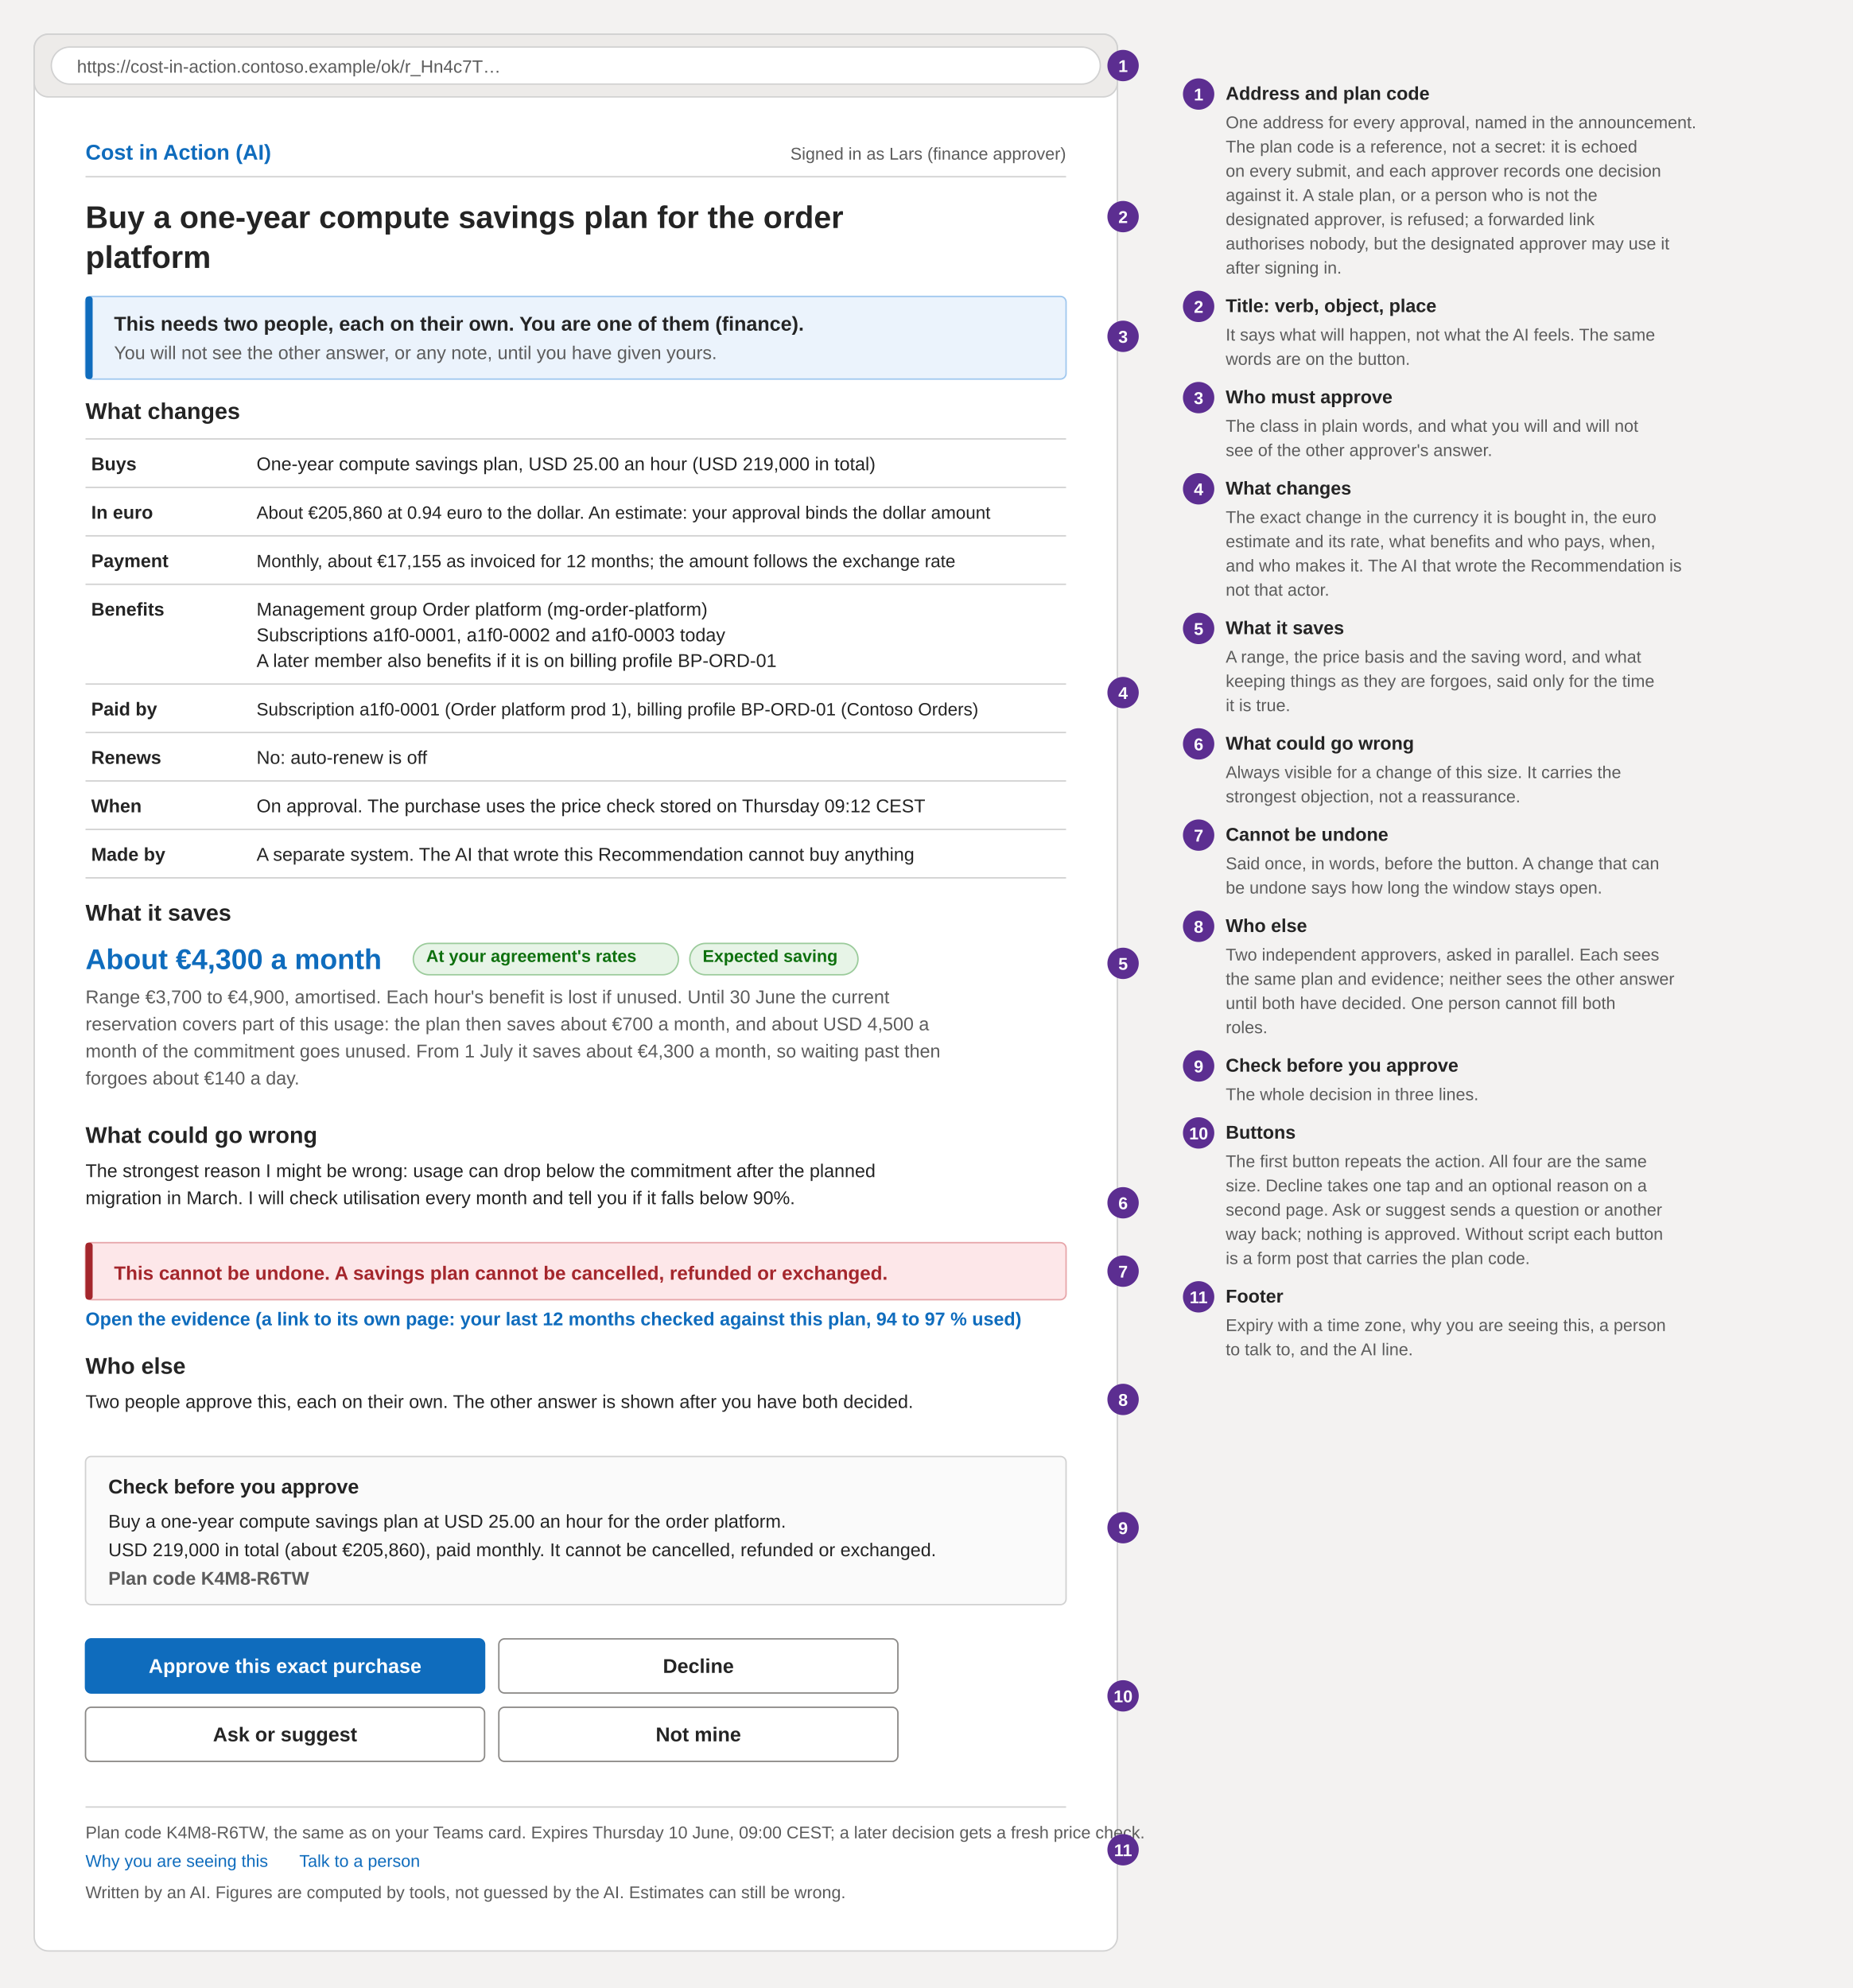
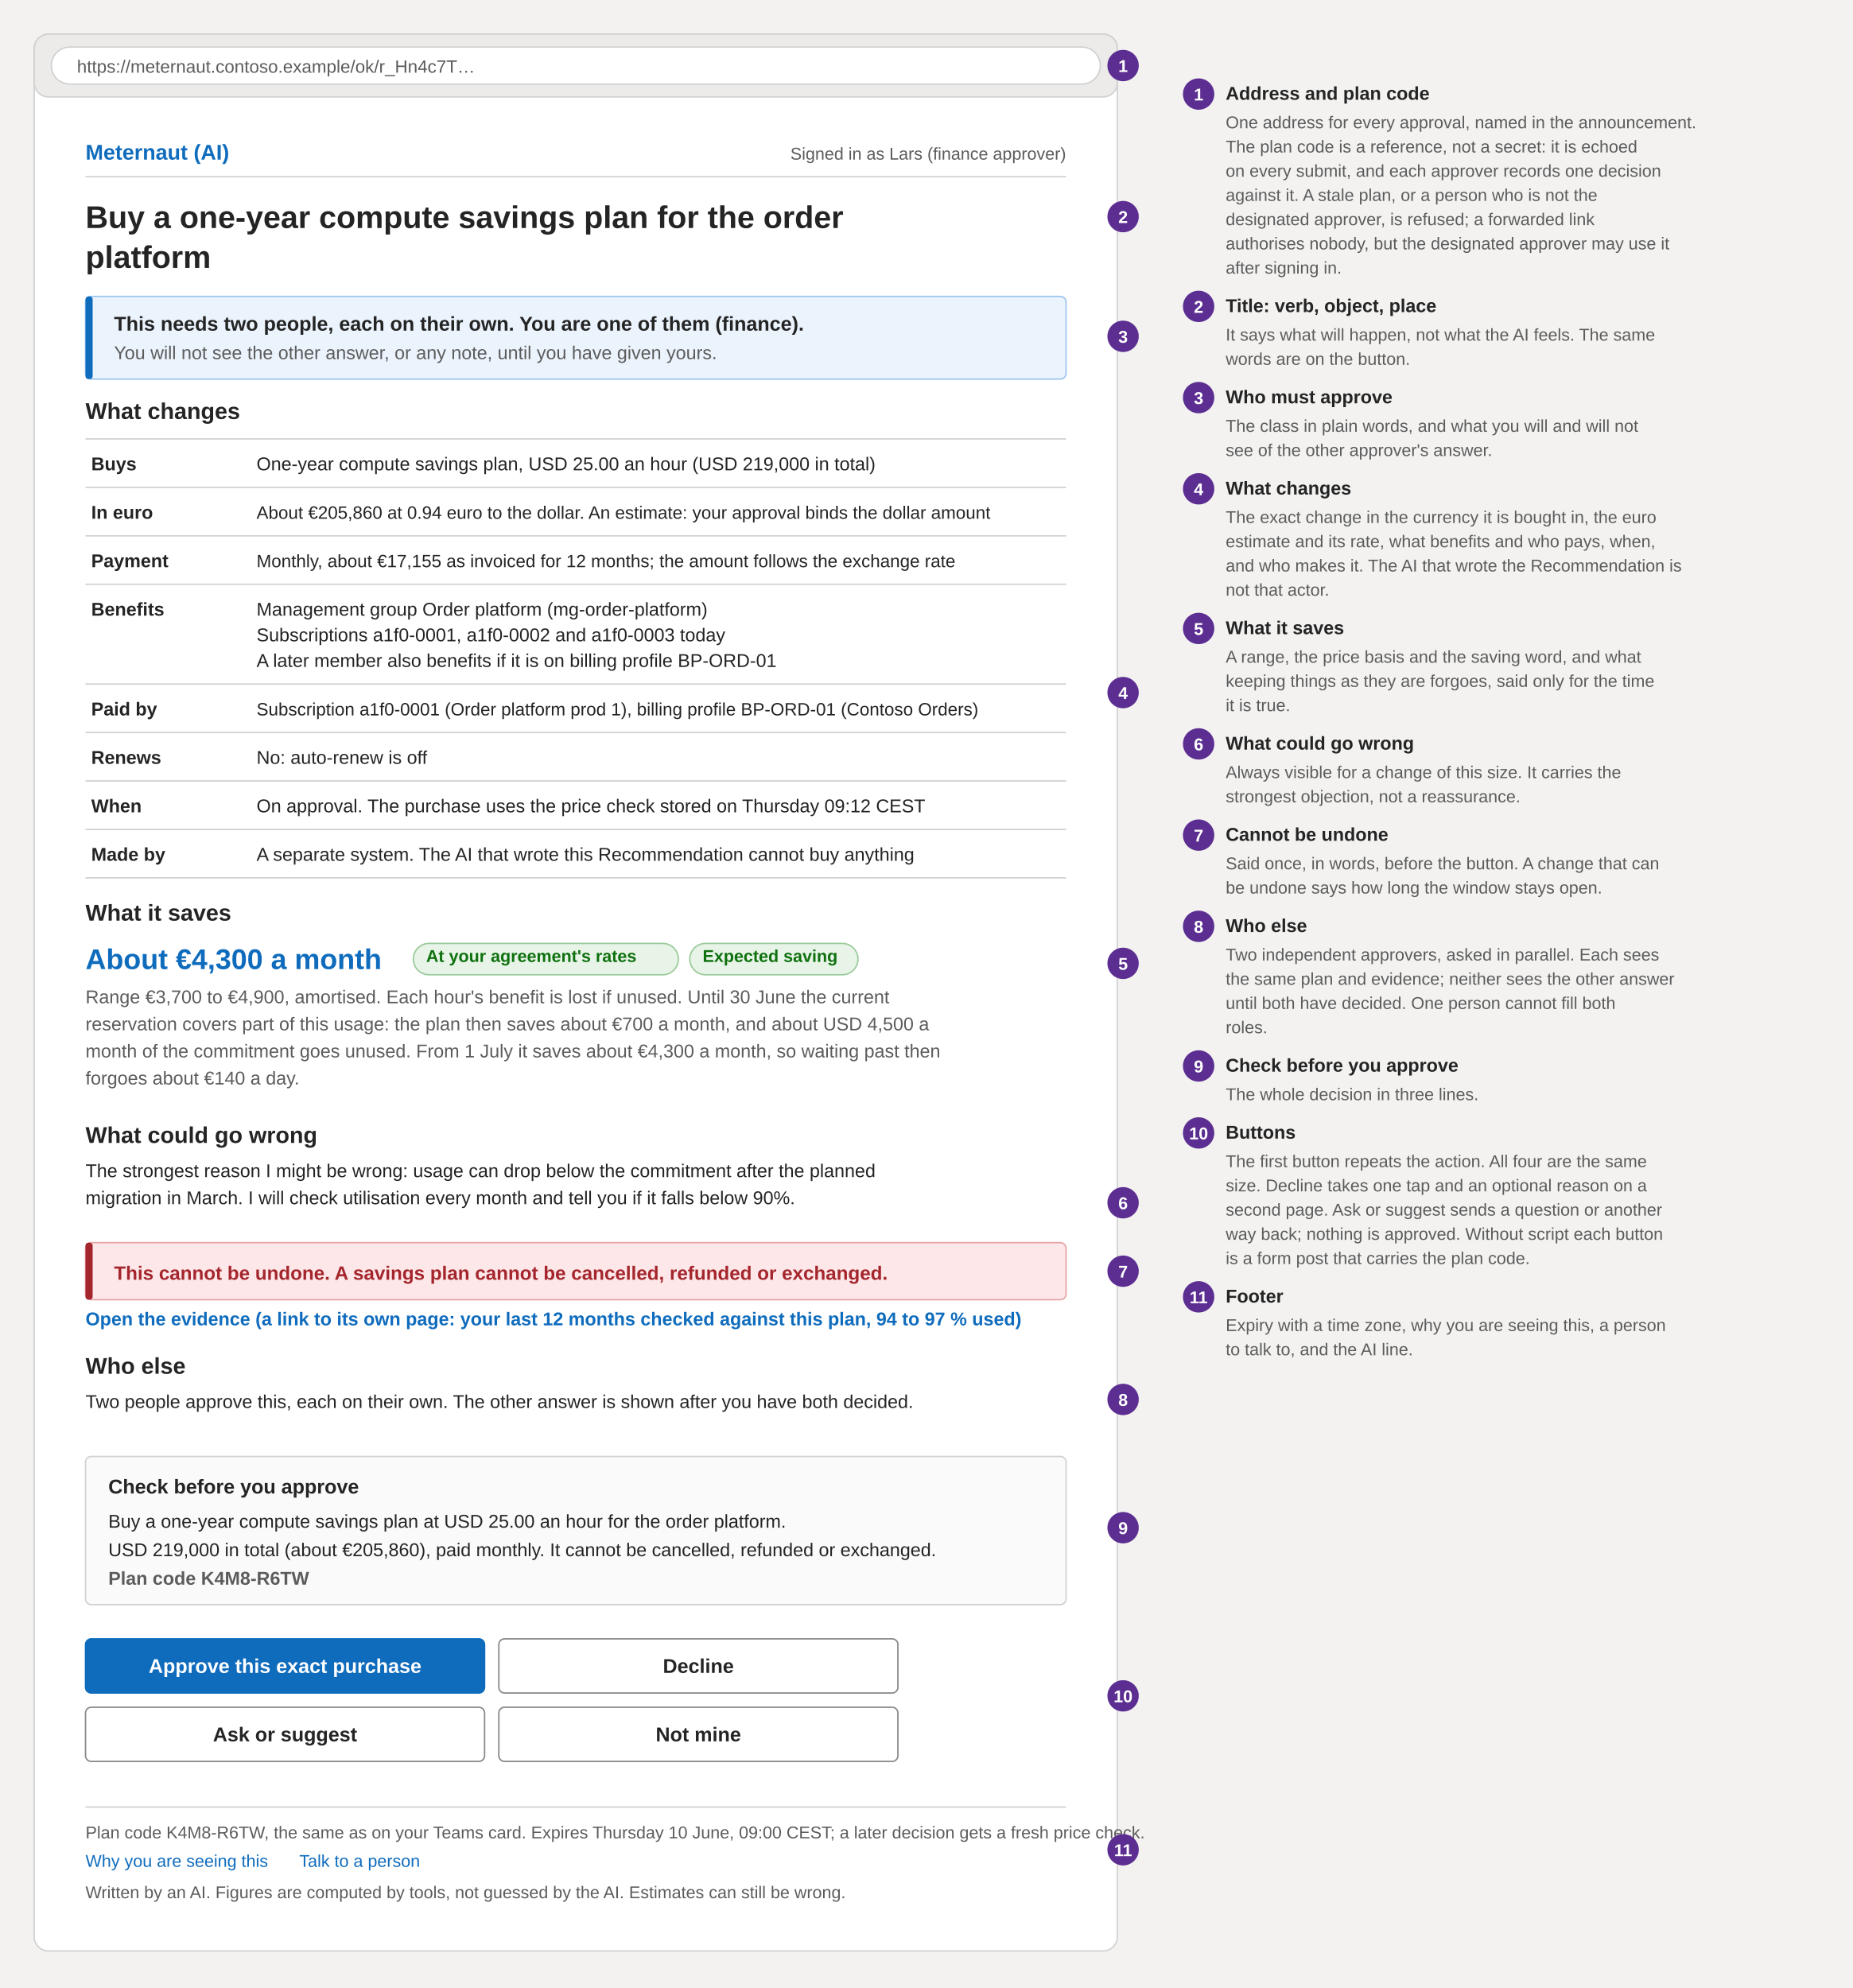
<svg xmlns="http://www.w3.org/2000/svg" viewBox="0 0 1300 1395" width="1300" height="1395" role="img" aria-labelledby="t d" font-family="Segoe UI, system-ui, -apple-system, Arial, sans-serif">
  <rect width="1300" height="1395" fill="#F3F2F1" />
  <rect x="24" y="24" width="760" height="1345" rx="10" fill="#FFFFFF" stroke="#D1D1D1" stroke-width="1" />
  <rect x="24" y="24" width="760" height="44" rx="10" fill="#EDEBE9" stroke="#D1D1D1" stroke-width="1" />
  <rect x="36" y="33" width="736" height="26" rx="13" fill="#FFFFFF" stroke="#D1D1D1" stroke-width="1" />
-   <text x="54" y="51" font-size="12.5" font-weight="400" fill="#5C5C5C" text-anchor="start">https://cost-in-action.contoso.example/ok/r_Hn4c7T…</text>
+   <text x="54" y="51" font-size="12.5" font-weight="400" fill="#5C5C5C" text-anchor="start">https://meternaut.contoso.example/ok/r_Hn4c7T…</text>
  <circle cx="788" cy="46" r="11" fill="#5C2E91" />
  <text x="788" y="50.5" font-size="12" font-weight="700" fill="#FFFFFF" text-anchor="middle">1</text>
-   <text x="60" y="112" font-size="15" font-weight="700" fill="#0F6CBD" text-anchor="start">Cost in Action (AI)</text>
+   <text x="60" y="112" font-size="15" font-weight="700" fill="#0F6CBD" text-anchor="start">Meternaut (AI)</text>
  <text x="748" y="112" font-size="12" font-weight="400" fill="#5C5C5C" text-anchor="end">Signed in as Lars (finance approver)</text>
  <line x1="60" y1="124" x2="748" y2="124" stroke="#D1D1D1" stroke-width="1" />
  <text x="60" y="160" font-size="22" font-weight="700" fill="#242424" text-anchor="start">Buy a one-year compute savings plan for the order</text>
  <text x="60" y="188" font-size="22" font-weight="700" fill="#242424" text-anchor="start">platform</text>
  <circle cx="788" cy="152" r="11" fill="#5C2E91" />
  <text x="788" y="156.5" font-size="12" font-weight="700" fill="#FFFFFF" text-anchor="middle">2</text>
  <rect x="60" y="208" width="688" height="58" rx="4" fill="#EBF3FC" stroke="#9FC7EE" stroke-width="1" />
  <rect x="60" y="208" width="5" height="58" rx="2" fill="#0F6CBD" />
  <text x="80" y="232" font-size="14" font-weight="700" fill="#242424" text-anchor="start">This needs two people, each on their own. You are one of them (finance).</text>
  <text x="80" y="252" font-size="13" font-weight="400" fill="#5C5C5C" text-anchor="start">You will not see the other answer, or any note, until you have given yours.</text>
  <circle cx="788" cy="236" r="11" fill="#5C2E91" />
  <text x="788" y="240.5" font-size="12" font-weight="700" fill="#FFFFFF" text-anchor="middle">3</text>
  <text x="60" y="294" font-size="16" font-weight="700" fill="#242424" text-anchor="start">What changes</text>
  <line x1="60" y1="308" x2="748" y2="308" stroke="#D1D1D1" stroke-width="1" />
  <text x="64" y="330" font-size="13" font-weight="700" fill="#242424" text-anchor="start">Buys</text>
  <text x="180" y="330" font-size="13" font-weight="400" fill="#242424" text-anchor="start">One-year compute savings plan, USD 25.00 an hour (USD 219,000 in total)</text>
  <line x1="60" y1="342" x2="748" y2="342" stroke="#D1D1D1" stroke-width="1" />
  <text x="64" y="364" font-size="13" font-weight="700" fill="#242424" text-anchor="start">In euro</text>
  <text x="180" y="364" font-size="12.5" font-weight="400" fill="#242424" text-anchor="start">About €205,860 at 0.94 euro to the dollar. An estimate: your approval binds the dollar amount</text>
  <line x1="60" y1="376" x2="748" y2="376" stroke="#D1D1D1" stroke-width="1" />
  <text x="64" y="398" font-size="13" font-weight="700" fill="#242424" text-anchor="start">Payment</text>
  <text x="180" y="398" font-size="12.5" font-weight="400" fill="#242424" text-anchor="start">Monthly, about €17,155 as invoiced for 12 months; the amount follows the exchange rate</text>
  <line x1="60" y1="410" x2="748" y2="410" stroke="#D1D1D1" stroke-width="1" />
  <text x="64" y="432" font-size="13" font-weight="700" fill="#242424" text-anchor="start">Benefits</text>
  <text x="180" y="432" font-size="13" font-weight="400" fill="#242424" text-anchor="start">Management group Order platform (mg-order-platform)</text>
  <text x="180" y="450" font-size="13" font-weight="400" fill="#242424" text-anchor="start">Subscriptions a1f0-0001, a1f0-0002 and a1f0-0003 today</text>
  <text x="180" y="468" font-size="13" font-weight="400" fill="#242424" text-anchor="start">A later member also benefits if it is on billing profile BP-ORD-01</text>
  <line x1="60" y1="480" x2="748" y2="480" stroke="#D1D1D1" stroke-width="1" />
  <text x="64" y="502" font-size="13" font-weight="700" fill="#242424" text-anchor="start">Paid by</text>
  <text x="180" y="502" font-size="12.5" font-weight="400" fill="#242424" text-anchor="start">Subscription a1f0-0001 (Order platform prod 1), billing profile BP-ORD-01 (Contoso Orders)</text>
  <line x1="60" y1="514" x2="748" y2="514" stroke="#D1D1D1" stroke-width="1" />
  <text x="64" y="536" font-size="13" font-weight="700" fill="#242424" text-anchor="start">Renews</text>
  <text x="180" y="536" font-size="13" font-weight="400" fill="#242424" text-anchor="start">No: auto-renew is off</text>
  <line x1="60" y1="548" x2="748" y2="548" stroke="#D1D1D1" stroke-width="1" />
  <text x="64" y="570" font-size="13" font-weight="700" fill="#242424" text-anchor="start">When</text>
  <text x="180" y="570" font-size="13" font-weight="400" fill="#242424" text-anchor="start">On approval. The purchase uses the price check stored on Thursday 09:12 CEST</text>
  <line x1="60" y1="582" x2="748" y2="582" stroke="#D1D1D1" stroke-width="1" />
  <text x="64" y="604" font-size="13" font-weight="700" fill="#242424" text-anchor="start">Made by</text>
  <text x="180" y="604" font-size="13" font-weight="400" fill="#242424" text-anchor="start">A separate system. The AI that wrote this Recommendation cannot buy anything</text>
  <line x1="60" y1="616" x2="748" y2="616" stroke="#D1D1D1" stroke-width="1" />
  <circle cx="788" cy="486" r="11" fill="#5C2E91" />
  <text x="788" y="490.5" font-size="12" font-weight="700" fill="#FFFFFF" text-anchor="middle">4</text>
  <text x="60" y="646" font-size="16" font-weight="700" fill="#242424" text-anchor="start">What it saves</text>
  <text x="60" y="680" font-size="20" font-weight="700" fill="#0F6CBD" text-anchor="start">About €4,300 a month</text>
  <rect x="290" y="662" width="186" height="22" rx="11" fill="#E7F4E7" stroke="#9BCB9B" stroke-width="1" />
  <text x="299" y="675" font-size="12" font-weight="600" fill="#0E700E" text-anchor="start">At your agreement's rates</text>
  <rect x="484" y="662" width="118" height="22" rx="11" fill="#E7F4E7" stroke="#9BCB9B" stroke-width="1" />
  <text x="493" y="675" font-size="12" font-weight="600" fill="#0E700E" text-anchor="start">Expected saving</text>
  <text x="60" y="704" font-size="13" font-weight="400" fill="#5C5C5C" text-anchor="start">Range €3,700 to €4,900, amortised. Each hour's benefit is lost if unused. Until 30 June the current</text>
  <text x="60" y="723" font-size="13" font-weight="400" fill="#5C5C5C" text-anchor="start">reservation covers part of this usage: the plan then saves about €700 a month, and about USD 4,500 a</text>
  <text x="60" y="742" font-size="13" font-weight="400" fill="#5C5C5C" text-anchor="start">month of the commitment goes unused. From 1 July it saves about €4,300 a month, so waiting past then</text>
  <text x="60" y="761" font-size="13" font-weight="400" fill="#5C5C5C" text-anchor="start">forgoes about €140 a day.</text>
  <circle cx="788" cy="676" r="11" fill="#5C2E91" />
  <text x="788" y="680.5" font-size="12" font-weight="700" fill="#FFFFFF" text-anchor="middle">5</text>
  <text x="60" y="802" font-size="16" font-weight="700" fill="#242424" text-anchor="start">What could go wrong</text>
  <text x="60" y="826" font-size="13" font-weight="400" fill="#242424" text-anchor="start">The strongest reason I might be wrong: usage can drop below the commitment after the planned</text>
  <text x="60" y="845" font-size="13" font-weight="400" fill="#242424" text-anchor="start">migration in March. I will check utilisation every month and tell you if it falls below 90%.</text>
  <circle cx="788" cy="844" r="11" fill="#5C2E91" />
  <text x="788" y="848.5" font-size="12" font-weight="700" fill="#FFFFFF" text-anchor="middle">6</text>
  <rect x="60" y="872" width="688" height="40" rx="4" fill="#FDE7E9" stroke="#E6A5A9" stroke-width="1" />
  <rect x="60" y="872" width="5" height="40" rx="2" fill="#A4262C" />
  <text x="80" y="898" font-size="13.5" font-weight="700" fill="#A4262C" text-anchor="start">This cannot be undone. A savings plan cannot be cancelled, refunded or exchanged.</text>
  <circle cx="788" cy="892" r="11" fill="#5C2E91" />
  <text x="788" y="896.5" font-size="12" font-weight="700" fill="#FFFFFF" text-anchor="middle">7</text>
  <text x="60" y="930" font-size="13" font-weight="600" fill="#0F6CBD" text-anchor="start">Open the evidence (a link to its own page: your last 12 months checked against this plan, 94 to 97 % used)</text>
  <text x="60" y="964" font-size="16" font-weight="700" fill="#242424" text-anchor="start">Who else</text>
  <text x="60" y="988" font-size="13" font-weight="400" fill="#242424" text-anchor="start">Two people approve this, each on their own. The other answer is shown after you have both decided.</text>
  <circle cx="788" cy="982" r="11" fill="#5C2E91" />
  <text x="788" y="986.5" font-size="12" font-weight="700" fill="#FFFFFF" text-anchor="middle">8</text>
  <rect x="60" y="1022" width="688" height="104" rx="4" fill="#FAFAFA" stroke="#D1D1D1" stroke-width="1" />
  <text x="76" y="1048" font-size="14" font-weight="700" fill="#242424" text-anchor="start">Check before you approve</text>
  <text x="76" y="1072" font-size="13" font-weight="400" fill="#242424" text-anchor="start">Buy a one-year compute savings plan at USD 25.00 an hour for the order platform.</text>
  <text x="76" y="1092" font-size="13" font-weight="400" fill="#242424" text-anchor="start">USD 219,000 in total (about €205,860), paid monthly. It cannot be cancelled, refunded or exchanged.</text>
  <text x="76" y="1112" font-size="13" font-weight="600" fill="#5C5C5C" text-anchor="start">Plan code K4M8-R6TW</text>
  <circle cx="788" cy="1072" r="11" fill="#5C2E91" />
  <text x="788" y="1076.5" font-size="12" font-weight="700" fill="#FFFFFF" text-anchor="middle">9</text>
  <rect x="60" y="1150" width="280" height="38" rx="4" fill="#0F6CBD" stroke="#0F6CBD" stroke-width="1" />
  <text x="200.0" y="1173.9" font-size="14" font-weight="600" fill="#FFFFFF" text-anchor="middle">Approve this exact purchase</text>
  <rect x="350" y="1150" width="280" height="38" rx="4" fill="#FFFFFF" stroke="#8A8886" stroke-width="1" />
  <text x="490.0" y="1173.9" font-size="14" font-weight="600" fill="#242424" text-anchor="middle">Decline</text>
  <rect x="60" y="1198" width="280" height="38" rx="4" fill="#FFFFFF" stroke="#8A8886" stroke-width="1" />
  <text x="200.0" y="1221.9" font-size="14" font-weight="600" fill="#242424" text-anchor="middle">Ask or suggest</text>
  <rect x="350" y="1198" width="280" height="38" rx="4" fill="#FFFFFF" stroke="#8A8886" stroke-width="1" />
  <text x="490.0" y="1221.9" font-size="14" font-weight="600" fill="#242424" text-anchor="middle">Not mine</text>
  <circle cx="788" cy="1190" r="11" fill="#5C2E91" />
  <text x="788" y="1194.5" font-size="12" font-weight="700" fill="#FFFFFF" text-anchor="middle">10</text>
  <line x1="60" y1="1268" x2="748" y2="1268" stroke="#D1D1D1" stroke-width="1" />
  <text x="60" y="1290" font-size="12" font-weight="400" fill="#5C5C5C" text-anchor="start">Plan code K4M8-R6TW, the same as on your Teams card. Expires Thursday 10 June, 09:00 CEST; a later decision gets a fresh price check.</text>
  <text x="60" y="1310" font-size="12" font-weight="400" fill="#0F6CBD" text-anchor="start">Why you are seeing this</text>
  <text x="210" y="1310" font-size="12" font-weight="400" fill="#0F6CBD" text-anchor="start">Talk to a person</text>
  <text x="60" y="1332" font-size="12" font-weight="400" fill="#5C5C5C" text-anchor="start">Written by an AI. Figures are computed by tools, not guessed by the AI. Estimates can still be wrong.</text>
  <circle cx="788" cy="1298" r="11" fill="#5C2E91" />
  <text x="788" y="1302.5" font-size="12" font-weight="700" fill="#FFFFFF" text-anchor="middle">11</text>
  <circle cx="841" cy="66" r="11" fill="#5C2E91" />
  <text x="841" y="70.5" font-size="12" font-weight="700" fill="#FFFFFF" text-anchor="middle">1</text>
  <text x="860" y="70" font-size="13" font-weight="700" fill="#242424" text-anchor="start">Address and plan code</text>
  <text x="860" y="90" font-size="12" font-weight="400" fill="#5C5C5C" text-anchor="start">One address for every approval, named in the announcement.</text>
  <text x="860" y="107" font-size="12" font-weight="400" fill="#5C5C5C" text-anchor="start">The plan code is a reference, not a secret: it is echoed</text>
  <text x="860" y="124" font-size="12" font-weight="400" fill="#5C5C5C" text-anchor="start">on every submit, and each approver records one decision</text>
  <text x="860" y="141" font-size="12" font-weight="400" fill="#5C5C5C" text-anchor="start">against it. A stale plan, or a person who is not the</text>
  <text x="860" y="158" font-size="12" font-weight="400" fill="#5C5C5C" text-anchor="start">designated approver, is refused; a forwarded link</text>
  <text x="860" y="175" font-size="12" font-weight="400" fill="#5C5C5C" text-anchor="start">authorises nobody, but the designated approver may use it</text>
  <text x="860" y="192" font-size="12" font-weight="400" fill="#5C5C5C" text-anchor="start">after signing in.</text>
  <circle cx="841" cy="215" r="11" fill="#5C2E91" />
  <text x="841" y="219.5" font-size="12" font-weight="700" fill="#FFFFFF" text-anchor="middle">2</text>
  <text x="860" y="219" font-size="13" font-weight="700" fill="#242424" text-anchor="start">Title: verb, object, place</text>
  <text x="860" y="239" font-size="12" font-weight="400" fill="#5C5C5C" text-anchor="start">It says what will happen, not what the AI feels. The same</text>
  <text x="860" y="256" font-size="12" font-weight="400" fill="#5C5C5C" text-anchor="start">words are on the button.</text>
  <circle cx="841" cy="279" r="11" fill="#5C2E91" />
  <text x="841" y="283.5" font-size="12" font-weight="700" fill="#FFFFFF" text-anchor="middle">3</text>
  <text x="860" y="283" font-size="13" font-weight="700" fill="#242424" text-anchor="start">Who must approve</text>
  <text x="860" y="303" font-size="12" font-weight="400" fill="#5C5C5C" text-anchor="start">The class in plain words, and what you will and will not</text>
  <text x="860" y="320" font-size="12" font-weight="400" fill="#5C5C5C" text-anchor="start">see of the other approver's answer.</text>
  <circle cx="841" cy="343" r="11" fill="#5C2E91" />
  <text x="841" y="347.5" font-size="12" font-weight="700" fill="#FFFFFF" text-anchor="middle">4</text>
  <text x="860" y="347" font-size="13" font-weight="700" fill="#242424" text-anchor="start">What changes</text>
  <text x="860" y="367" font-size="12" font-weight="400" fill="#5C5C5C" text-anchor="start">The exact change in the currency it is bought in, the euro</text>
  <text x="860" y="384" font-size="12" font-weight="400" fill="#5C5C5C" text-anchor="start">estimate and its rate, what benefits and who pays, when,</text>
  <text x="860" y="401" font-size="12" font-weight="400" fill="#5C5C5C" text-anchor="start">and who makes it. The AI that wrote the Recommendation is</text>
  <text x="860" y="418" font-size="12" font-weight="400" fill="#5C5C5C" text-anchor="start">not that actor.</text>
  <circle cx="841" cy="441" r="11" fill="#5C2E91" />
  <text x="841" y="445.5" font-size="12" font-weight="700" fill="#FFFFFF" text-anchor="middle">5</text>
  <text x="860" y="445" font-size="13" font-weight="700" fill="#242424" text-anchor="start">What it saves</text>
  <text x="860" y="465" font-size="12" font-weight="400" fill="#5C5C5C" text-anchor="start">A range, the price basis and the saving word, and what</text>
  <text x="860" y="482" font-size="12" font-weight="400" fill="#5C5C5C" text-anchor="start">keeping things as they are forgoes, said only for the time</text>
  <text x="860" y="499" font-size="12" font-weight="400" fill="#5C5C5C" text-anchor="start">it is true.</text>
  <circle cx="841" cy="522" r="11" fill="#5C2E91" />
  <text x="841" y="526.5" font-size="12" font-weight="700" fill="#FFFFFF" text-anchor="middle">6</text>
  <text x="860" y="526" font-size="13" font-weight="700" fill="#242424" text-anchor="start">What could go wrong</text>
  <text x="860" y="546" font-size="12" font-weight="400" fill="#5C5C5C" text-anchor="start">Always visible for a change of this size. It carries the</text>
  <text x="860" y="563" font-size="12" font-weight="400" fill="#5C5C5C" text-anchor="start">strongest objection, not a reassurance.</text>
  <circle cx="841" cy="586" r="11" fill="#5C2E91" />
  <text x="841" y="590.5" font-size="12" font-weight="700" fill="#FFFFFF" text-anchor="middle">7</text>
  <text x="860" y="590" font-size="13" font-weight="700" fill="#242424" text-anchor="start">Cannot be undone</text>
  <text x="860" y="610" font-size="12" font-weight="400" fill="#5C5C5C" text-anchor="start">Said once, in words, before the button. A change that can</text>
  <text x="860" y="627" font-size="12" font-weight="400" fill="#5C5C5C" text-anchor="start">be undone says how long the window stays open.</text>
  <circle cx="841" cy="650" r="11" fill="#5C2E91" />
  <text x="841" y="654.5" font-size="12" font-weight="700" fill="#FFFFFF" text-anchor="middle">8</text>
  <text x="860" y="654" font-size="13" font-weight="700" fill="#242424" text-anchor="start">Who else</text>
  <text x="860" y="674" font-size="12" font-weight="400" fill="#5C5C5C" text-anchor="start">Two independent approvers, asked in parallel. Each sees</text>
  <text x="860" y="691" font-size="12" font-weight="400" fill="#5C5C5C" text-anchor="start">the same plan and evidence; neither sees the other answer</text>
  <text x="860" y="708" font-size="12" font-weight="400" fill="#5C5C5C" text-anchor="start">until both have decided. One person cannot fill both</text>
  <text x="860" y="725" font-size="12" font-weight="400" fill="#5C5C5C" text-anchor="start">roles.</text>
  <circle cx="841" cy="748" r="11" fill="#5C2E91" />
  <text x="841" y="752.5" font-size="12" font-weight="700" fill="#FFFFFF" text-anchor="middle">9</text>
  <text x="860" y="752" font-size="13" font-weight="700" fill="#242424" text-anchor="start">Check before you approve</text>
  <text x="860" y="772" font-size="12" font-weight="400" fill="#5C5C5C" text-anchor="start">The whole decision in three lines.</text>
  <circle cx="841" cy="795" r="11" fill="#5C2E91" />
  <text x="841" y="799.5" font-size="12" font-weight="700" fill="#FFFFFF" text-anchor="middle">10</text>
  <text x="860" y="799" font-size="13" font-weight="700" fill="#242424" text-anchor="start">Buttons</text>
  <text x="860" y="819" font-size="12" font-weight="400" fill="#5C5C5C" text-anchor="start">The first button repeats the action. All four are the same</text>
  <text x="860" y="836" font-size="12" font-weight="400" fill="#5C5C5C" text-anchor="start">size. Decline takes one tap and an optional reason on a</text>
  <text x="860" y="853" font-size="12" font-weight="400" fill="#5C5C5C" text-anchor="start">second page. Ask or suggest sends a question or another</text>
  <text x="860" y="870" font-size="12" font-weight="400" fill="#5C5C5C" text-anchor="start">way back; nothing is approved. Without script each button</text>
  <text x="860" y="887" font-size="12" font-weight="400" fill="#5C5C5C" text-anchor="start">is a form post that carries the plan code.</text>
  <circle cx="841" cy="910" r="11" fill="#5C2E91" />
  <text x="841" y="914.5" font-size="12" font-weight="700" fill="#FFFFFF" text-anchor="middle">11</text>
  <text x="860" y="914" font-size="13" font-weight="700" fill="#242424" text-anchor="start">Footer</text>
  <text x="860" y="934" font-size="12" font-weight="400" fill="#5C5C5C" text-anchor="start">Expiry with a time zone, why you are seeing this, a person</text>
  <text x="860" y="951" font-size="12" font-weight="400" fill="#5C5C5C" text-anchor="start">to talk to, and the AI line.</text>
</svg>
